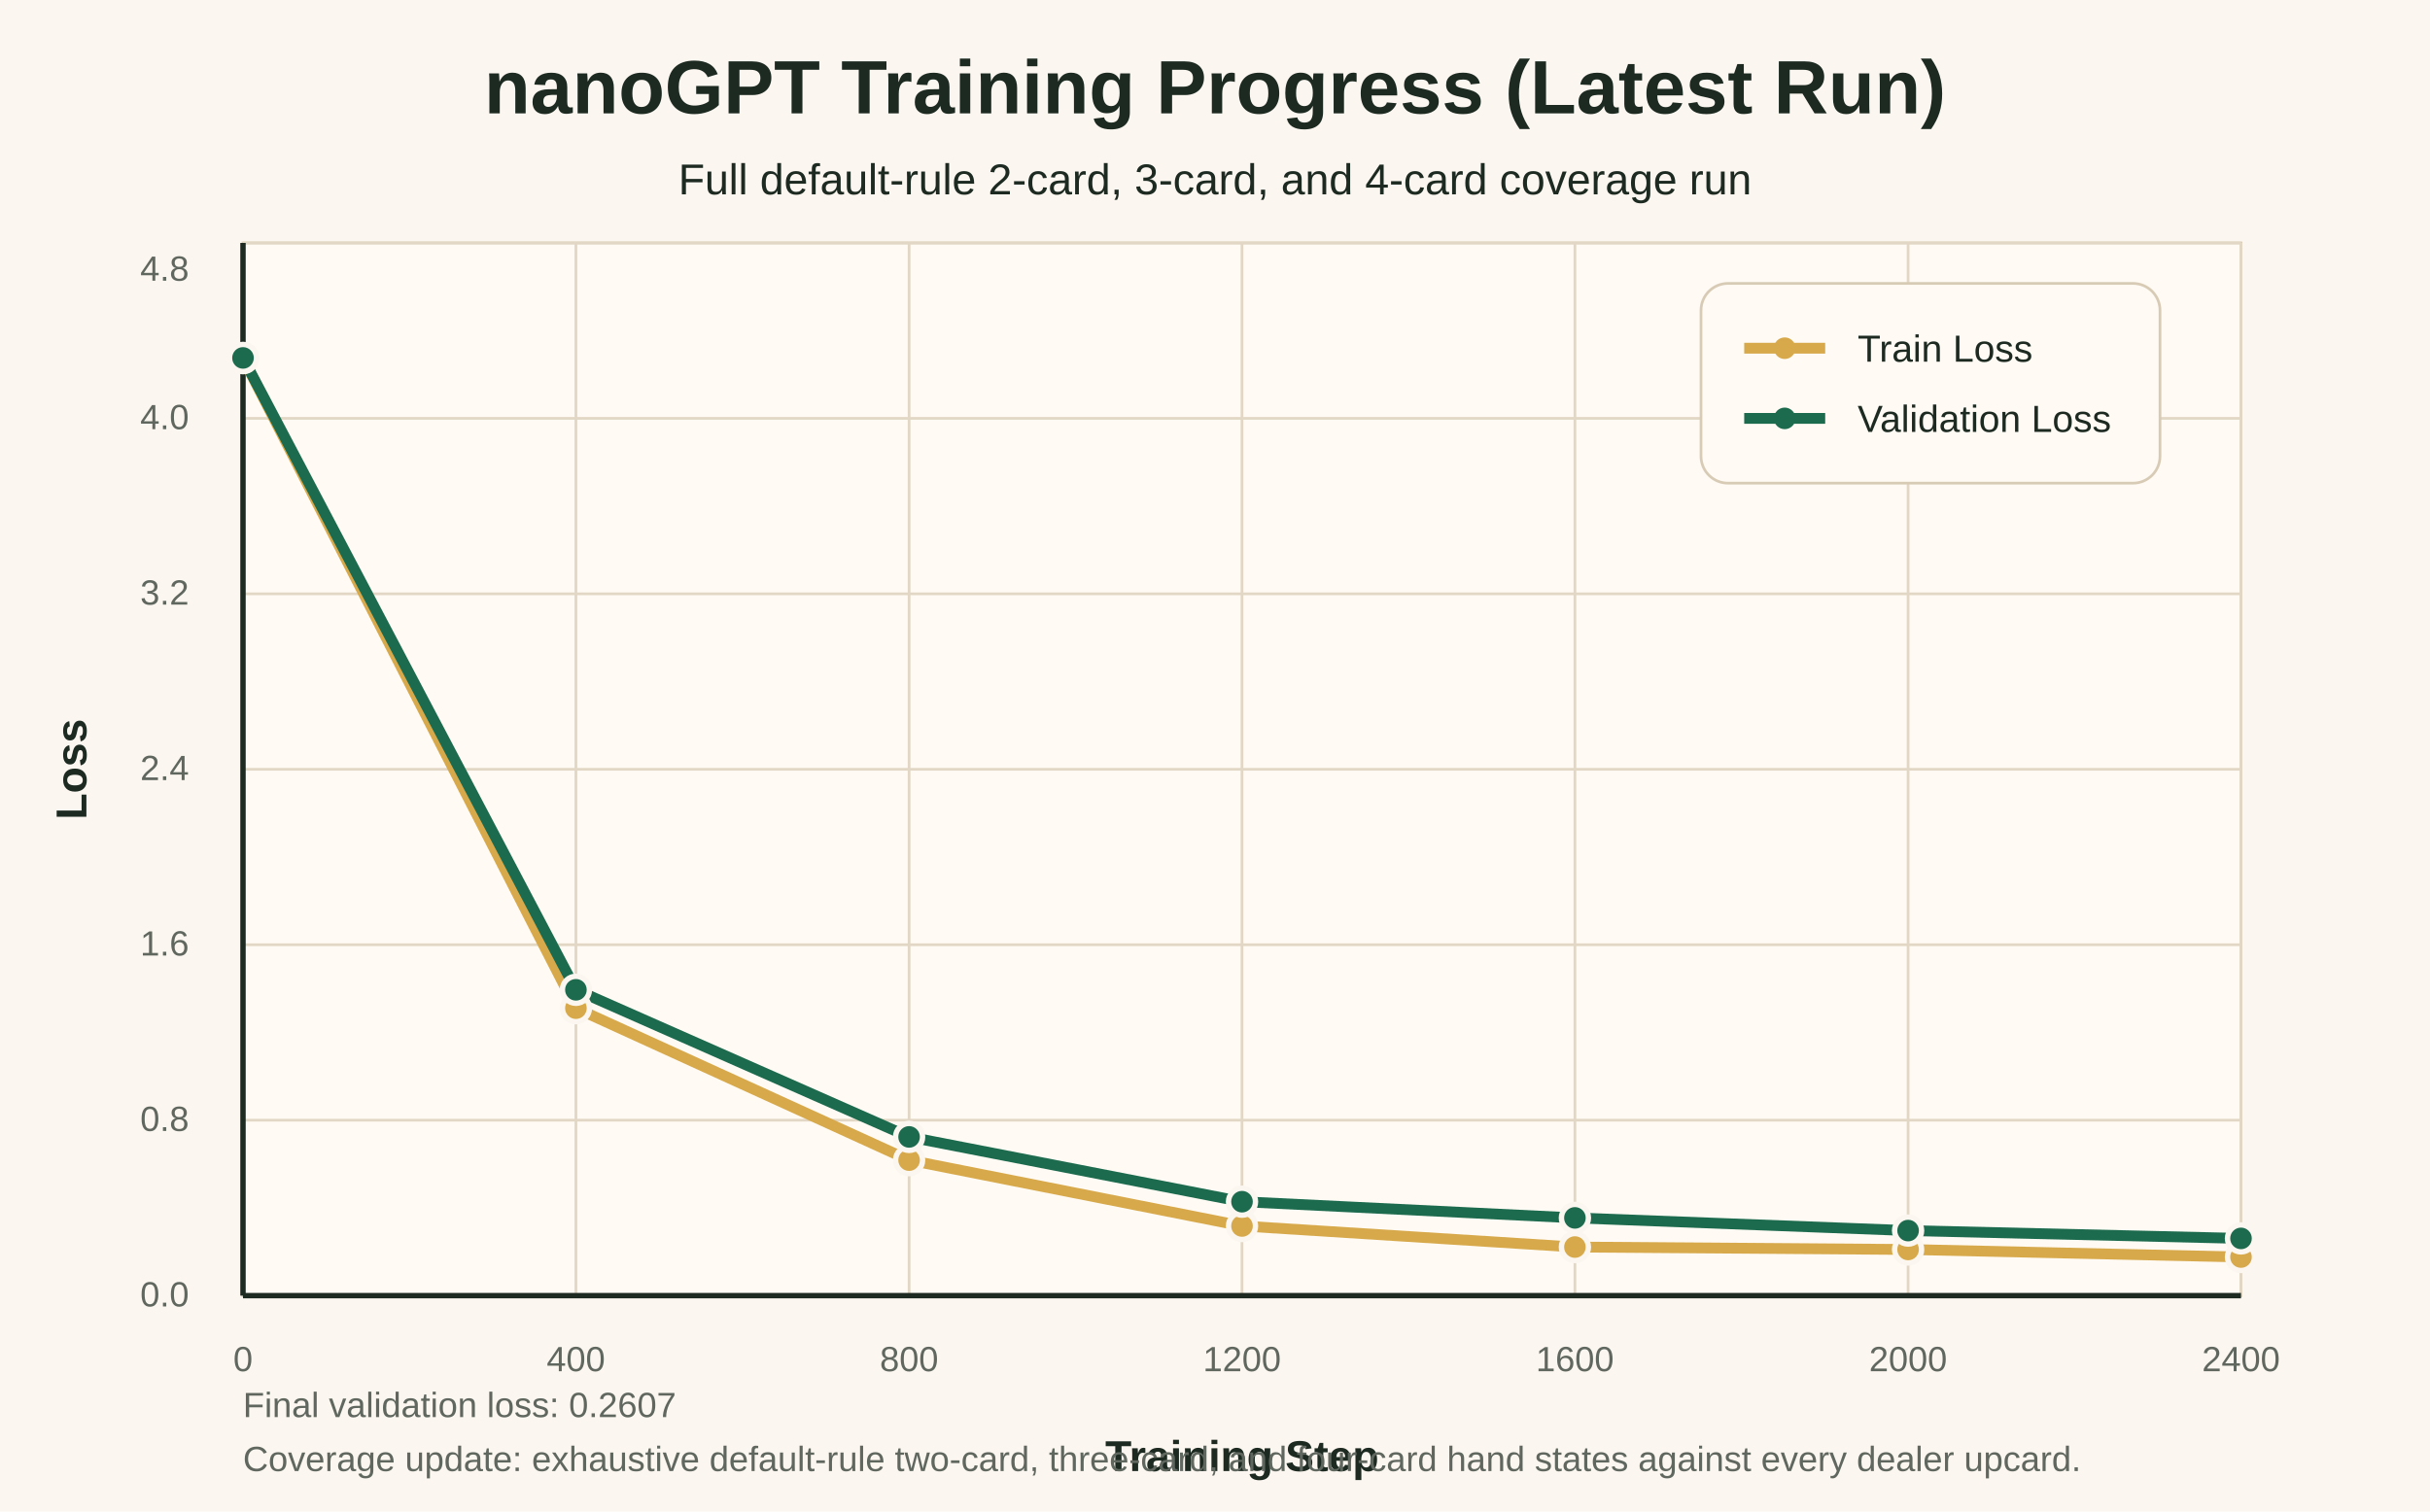
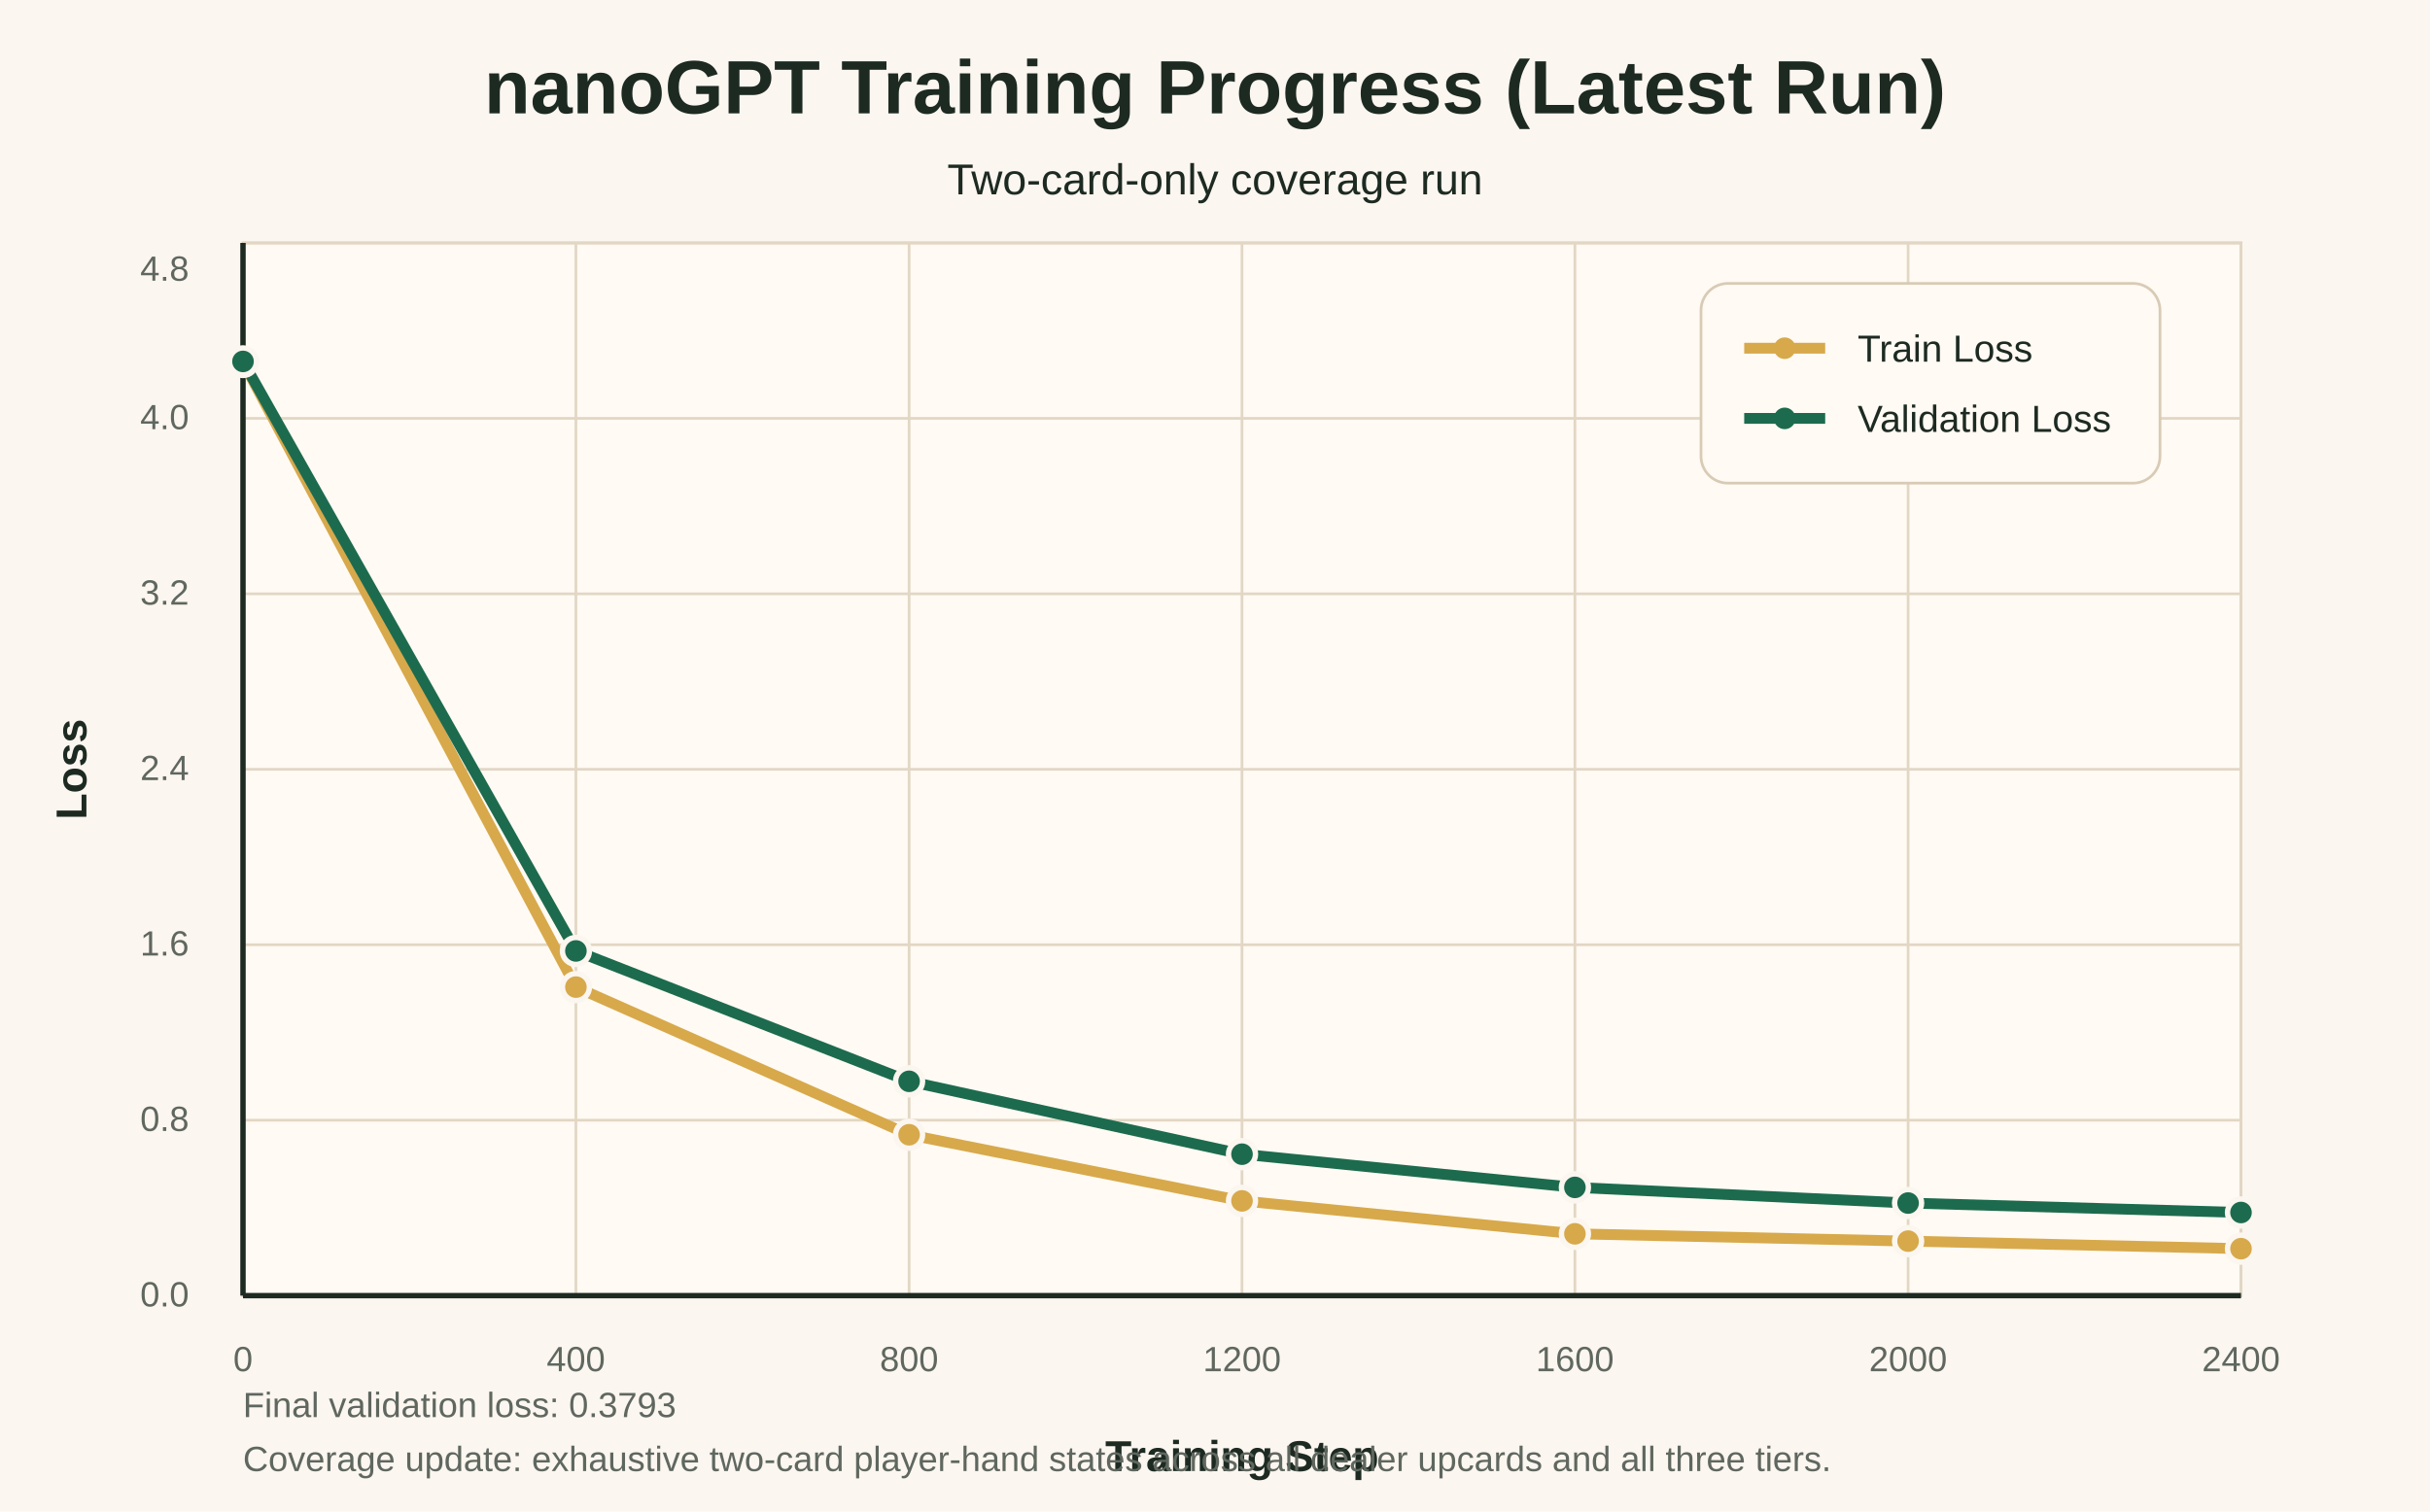
<svg xmlns="http://www.w3.org/2000/svg" width="900" height="560" viewBox="0 0 900 560" role="img" aria-labelledby="title desc">
  <rect width="900" height="560" fill="#fbf6ef" />
  <g font-family="Arial, Helvetica, sans-serif" fill="#1d2a22">
    <text x="450" y="42" text-anchor="middle" font-size="28" font-weight="700">nanoGPT Training Progress (Latest Run)</text>
-     <text x="450" y="72" text-anchor="middle" font-size="16">Full default-rule 2-card, 3-card, and 4-card coverage run</text>
+     <text x="450" y="72" text-anchor="middle" font-size="16">Two-card-only coverage run</text>
  </g>
  <g transform="translate(90,90)">
    <rect x="0" y="0" width="740" height="390" fill="#fffaf3" stroke="#d8cbb6" />
    <g stroke="#e2d7c5" stroke-width="1">
      <line x1="0" y1="390" x2="740" y2="390" />
      <line x1="0" y1="325" x2="740" y2="325" />
      <line x1="0" y1="260" x2="740" y2="260" />
      <line x1="0" y1="195" x2="740" y2="195" />
      <line x1="0" y1="130" x2="740" y2="130" />
      <line x1="0" y1="65" x2="740" y2="65" />
      <line x1="0" y1="0" x2="740" y2="0" />
    </g>
    <g stroke="#e2d7c5" stroke-width="1">
      <line x1="0" y1="0" x2="0" y2="390" />
      <line x1="123.3" y1="0" x2="123.3" y2="390" />
      <line x1="246.7" y1="0" x2="246.7" y2="390" />
      <line x1="370" y1="0" x2="370" y2="390" />
      <line x1="493.3" y1="0" x2="493.3" y2="390" />
      <line x1="616.7" y1="0" x2="616.7" y2="390" />
      <line x1="740" y1="0" x2="740" y2="390" />
    </g>
    <g stroke="#1d2a22" stroke-width="2">
      <line x1="0" y1="390" x2="740" y2="390" />
      <line x1="0" y1="0" x2="0" y2="390" />
    </g>
    <g font-family="Arial, Helvetica, sans-serif" font-size="13" fill="#5f675f">
      <text x="-20" y="394" text-anchor="end">0.0</text>
      <text x="-20" y="329" text-anchor="end">0.8</text>
      <text x="-20" y="264" text-anchor="end">1.6</text>
      <text x="-20" y="199" text-anchor="end">2.4</text>
      <text x="-20" y="134" text-anchor="end">3.2</text>
      <text x="-20" y="69" text-anchor="end">4.0</text>
      <text x="-20" y="14" text-anchor="end">4.8</text>
      <text x="0" y="418" text-anchor="middle">0</text>
      <text x="123.3" y="418" text-anchor="middle">400</text>
      <text x="246.7" y="418" text-anchor="middle">800</text>
      <text x="370" y="418" text-anchor="middle">1200</text>
      <text x="493.3" y="418" text-anchor="middle">1600</text>
      <text x="616.7" y="418" text-anchor="middle">2000</text>
      <text x="740" y="418" text-anchor="middle">2400</text>
    </g>
-     <polyline fill="none" stroke="#d7a94b" stroke-width="4" points="0,42.7 123.3,283.5 246.7,339.8 370,364.2 493.3,372 616.7,372.9 740,375.7" />
-     <polyline fill="none" stroke="#1d6b4f" stroke-width="4" points="0,42.6 123.3,276.7 246.7,331.2 370,355.2 493.3,361.2 616.7,365.9 740,368.8" />
+     <polyline fill="none" stroke="#d7a94b" stroke-width="4" points="0,44.1 123.3,275.7 246.7,330.4 370,354.9 493.3,367.1 616.7,369.8 740,372.6" />
+     <polyline fill="none" stroke="#1d6b4f" stroke-width="4" points="0,43.9 123.3,262.3 246.7,310.6 370,337.6 493.3,349.9 616.7,355.7 740,359.2" />
    <g fill="#d7a94b" stroke="#fbf6ef" stroke-width="2">
-       <circle cx="0" cy="42.7" r="5" />
-       <circle cx="123.3" cy="283.5" r="5" />
-       <circle cx="246.7" cy="339.8" r="5" />
-       <circle cx="370" cy="364.2" r="5" />
-       <circle cx="493.3" cy="372" r="5" />
-       <circle cx="616.7" cy="372.9" r="5" />
-       <circle cx="740" cy="375.7" r="5" />
+       <circle cx="0" cy="44.1" r="5" />
+       <circle cx="123.3" cy="275.7" r="5" />
+       <circle cx="246.7" cy="330.4" r="5" />
+       <circle cx="370" cy="354.9" r="5" />
+       <circle cx="493.3" cy="367.1" r="5" />
+       <circle cx="616.7" cy="369.8" r="5" />
+       <circle cx="740" cy="372.6" r="5" />
    </g>
    <g fill="#1d6b4f" stroke="#fbf6ef" stroke-width="2">
-       <circle cx="0" cy="42.6" r="5" />
-       <circle cx="123.3" cy="276.7" r="5" />
-       <circle cx="246.7" cy="331.2" r="5" />
-       <circle cx="370" cy="355.2" r="5" />
-       <circle cx="493.3" cy="361.2" r="5" />
-       <circle cx="616.7" cy="365.9" r="5" />
-       <circle cx="740" cy="368.8" r="5" />
+       <circle cx="0" cy="43.9" r="5" />
+       <circle cx="123.3" cy="262.3" r="5" />
+       <circle cx="246.7" cy="310.6" r="5" />
+       <circle cx="370" cy="337.6" r="5" />
+       <circle cx="493.3" cy="349.9" r="5" />
+       <circle cx="616.7" cy="355.7" r="5" />
+       <circle cx="740" cy="359.2" r="5" />
    </g>
    <g font-family="Arial, Helvetica, sans-serif" fill="#1d2a22">
      <text x="370" y="455" text-anchor="middle" font-size="16" font-weight="700">Training Step</text>
      <text x="-58" y="195" text-anchor="middle" font-size="16" font-weight="700" transform="rotate(-90 -58 195)">Loss</text>
    </g>
  </g>
  <g transform="translate(630,105)" font-family="Arial, Helvetica, sans-serif" font-size="14">
    <rect x="0" y="0" width="170" height="74" rx="10" fill="#fffaf3" stroke="#d8cbb6" />
    <line x1="16" y1="24" x2="46" y2="24" stroke="#d7a94b" stroke-width="4" />
    <circle cx="31" cy="24" r="4" fill="#d7a94b" />
    <text x="58" y="29" fill="#1d2a22">Train Loss</text>
    <line x1="16" y1="50" x2="46" y2="50" stroke="#1d6b4f" stroke-width="4" />
    <circle cx="31" cy="50" r="4" fill="#1d6b4f" />
    <text x="58" y="55" fill="#1d2a22">Validation Loss</text>
  </g>
  <g font-family="Arial, Helvetica, sans-serif" fill="#5f675f" font-size="13">
-     <text x="90" y="525">Final validation loss: 0.2607</text>
-     <text x="90" y="545">Coverage update: exhaustive default-rule two-card, three-card, and four-card hand states against every dealer upcard.</text>
+     <text x="90" y="525">Final validation loss: 0.3793</text>
+     <text x="90" y="545">Coverage update: exhaustive two-card player-hand states across all dealer upcards and all three tiers.</text>
  </g>
</svg>
